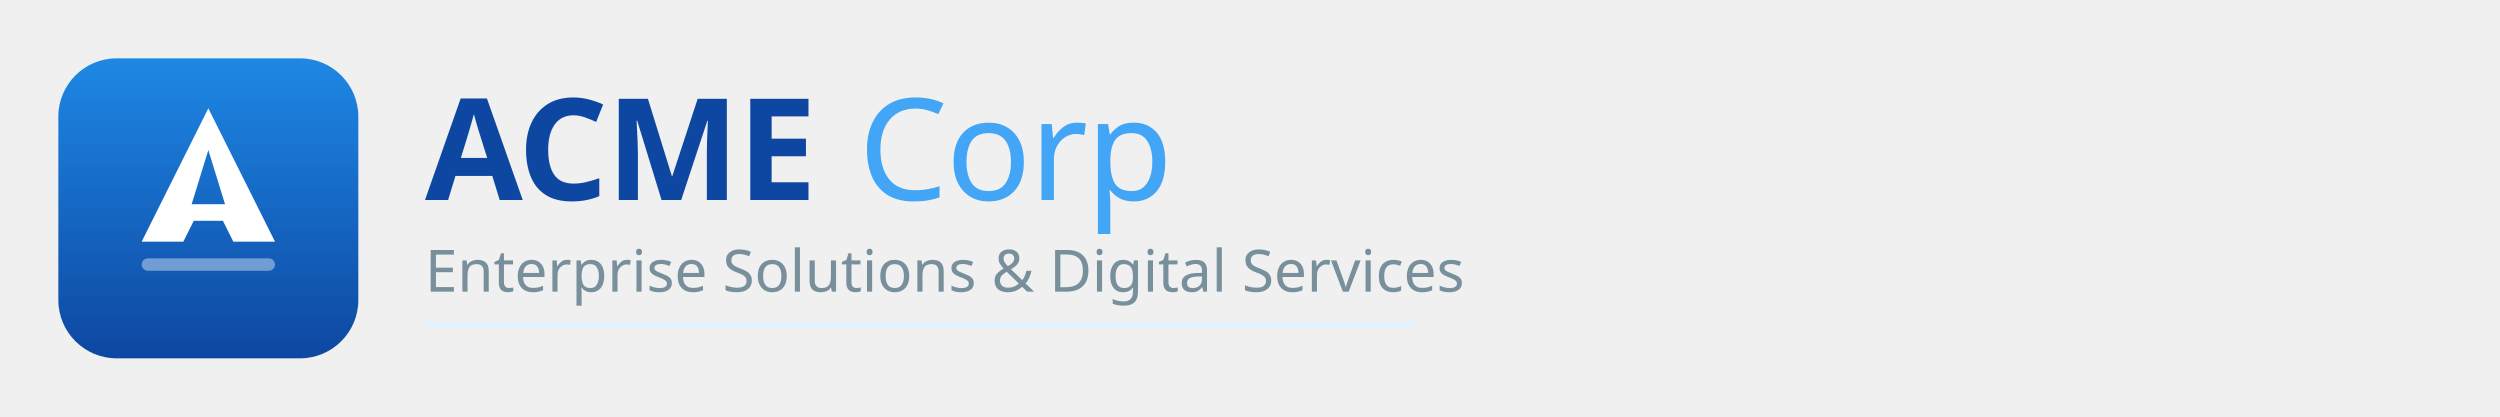
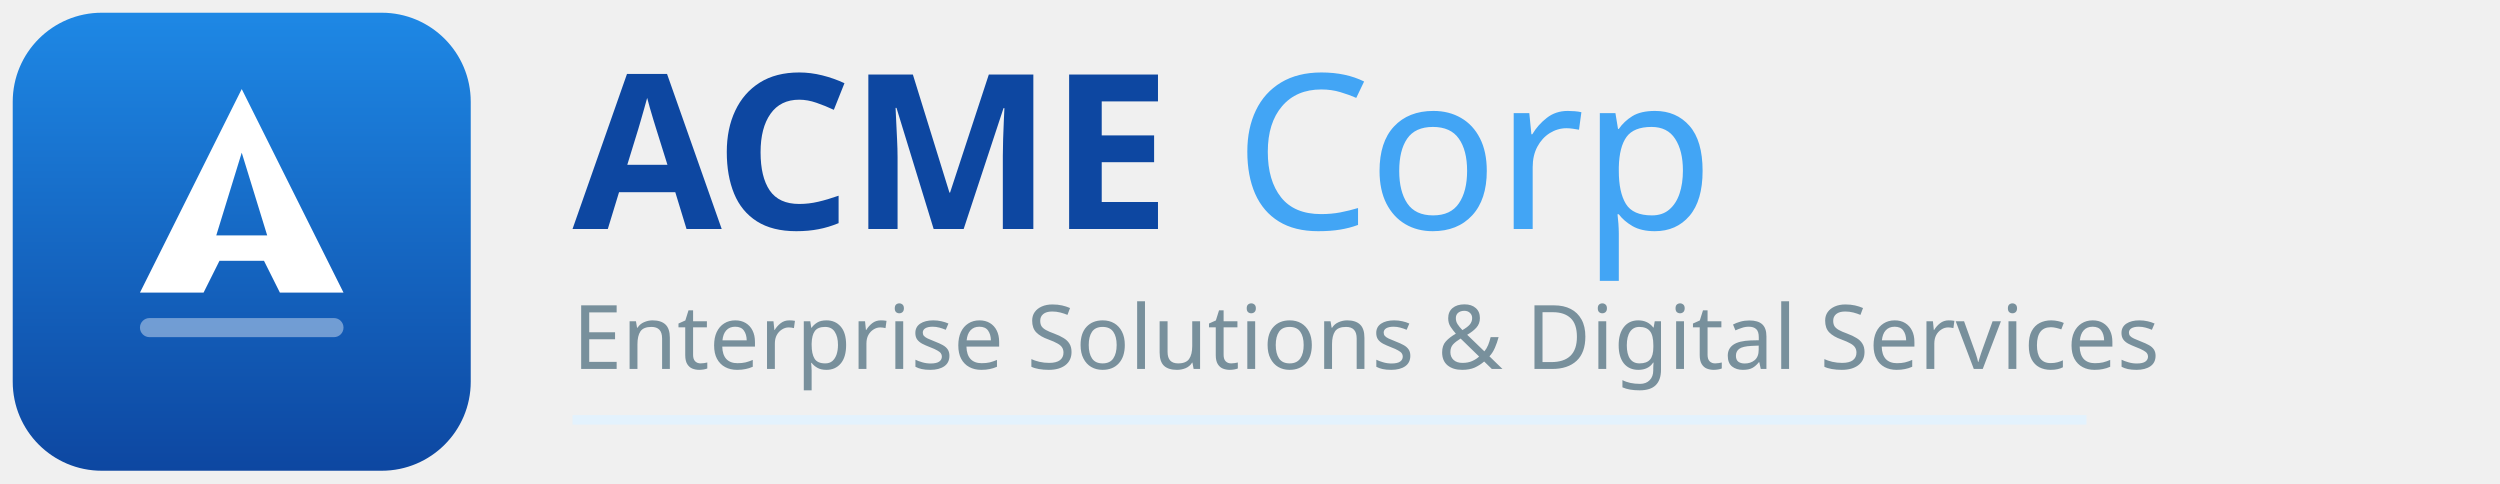
- <svg xmlns="http://www.w3.org/2000/svg" viewBox="0 0 600 100" width="1800" height="300">
+ <svg xmlns="http://www.w3.org/2000/svg" viewBox="12 12 393 76" width="1179" height="228">
  <defs>
    <linearGradient id="amg" x1="0" y1="0" x2="0" y2="1">
      <stop offset="0%" stop-color="#1E88E5" />
      <stop offset="100%" stop-color="#0D47A1" />
    </linearGradient>
  </defs>
  <rect x="14" y="14" width="72" height="72" rx="14" fill="url(#amg)" />
  <path d="M50 26 L66 58 H56 L53.5 53 H46.5 L44 58 H34 Z M50 36 L46 49 H54 Z" fill="#fff" />
  <rect x="34" y="62" width="32" height="3" rx="1.5" fill="rgba(255,255,255,0.4)" />
  <text x="102" y="48" font-family="'Segoe UI',system-ui,sans-serif" font-weight="700" font-size="34" fill="#0D47A1" letter-spacing="-0.5">ACME</text>
  <text x="206" y="48" font-family="'Segoe UI',system-ui,sans-serif" font-weight="300" font-size="34" fill="#42A5F5" letter-spacing="-0.5">Corp</text>
  <text x="102" y="70" font-family="'Segoe UI',system-ui,sans-serif" font-weight="400" font-size="14" fill="#78909C">Enterprise Solutions &amp; Digital Services</text>
  <line x1="102" y1="78" x2="340" y2="78" stroke="#E3F2FD" stroke-width="1.5" />
</svg>
